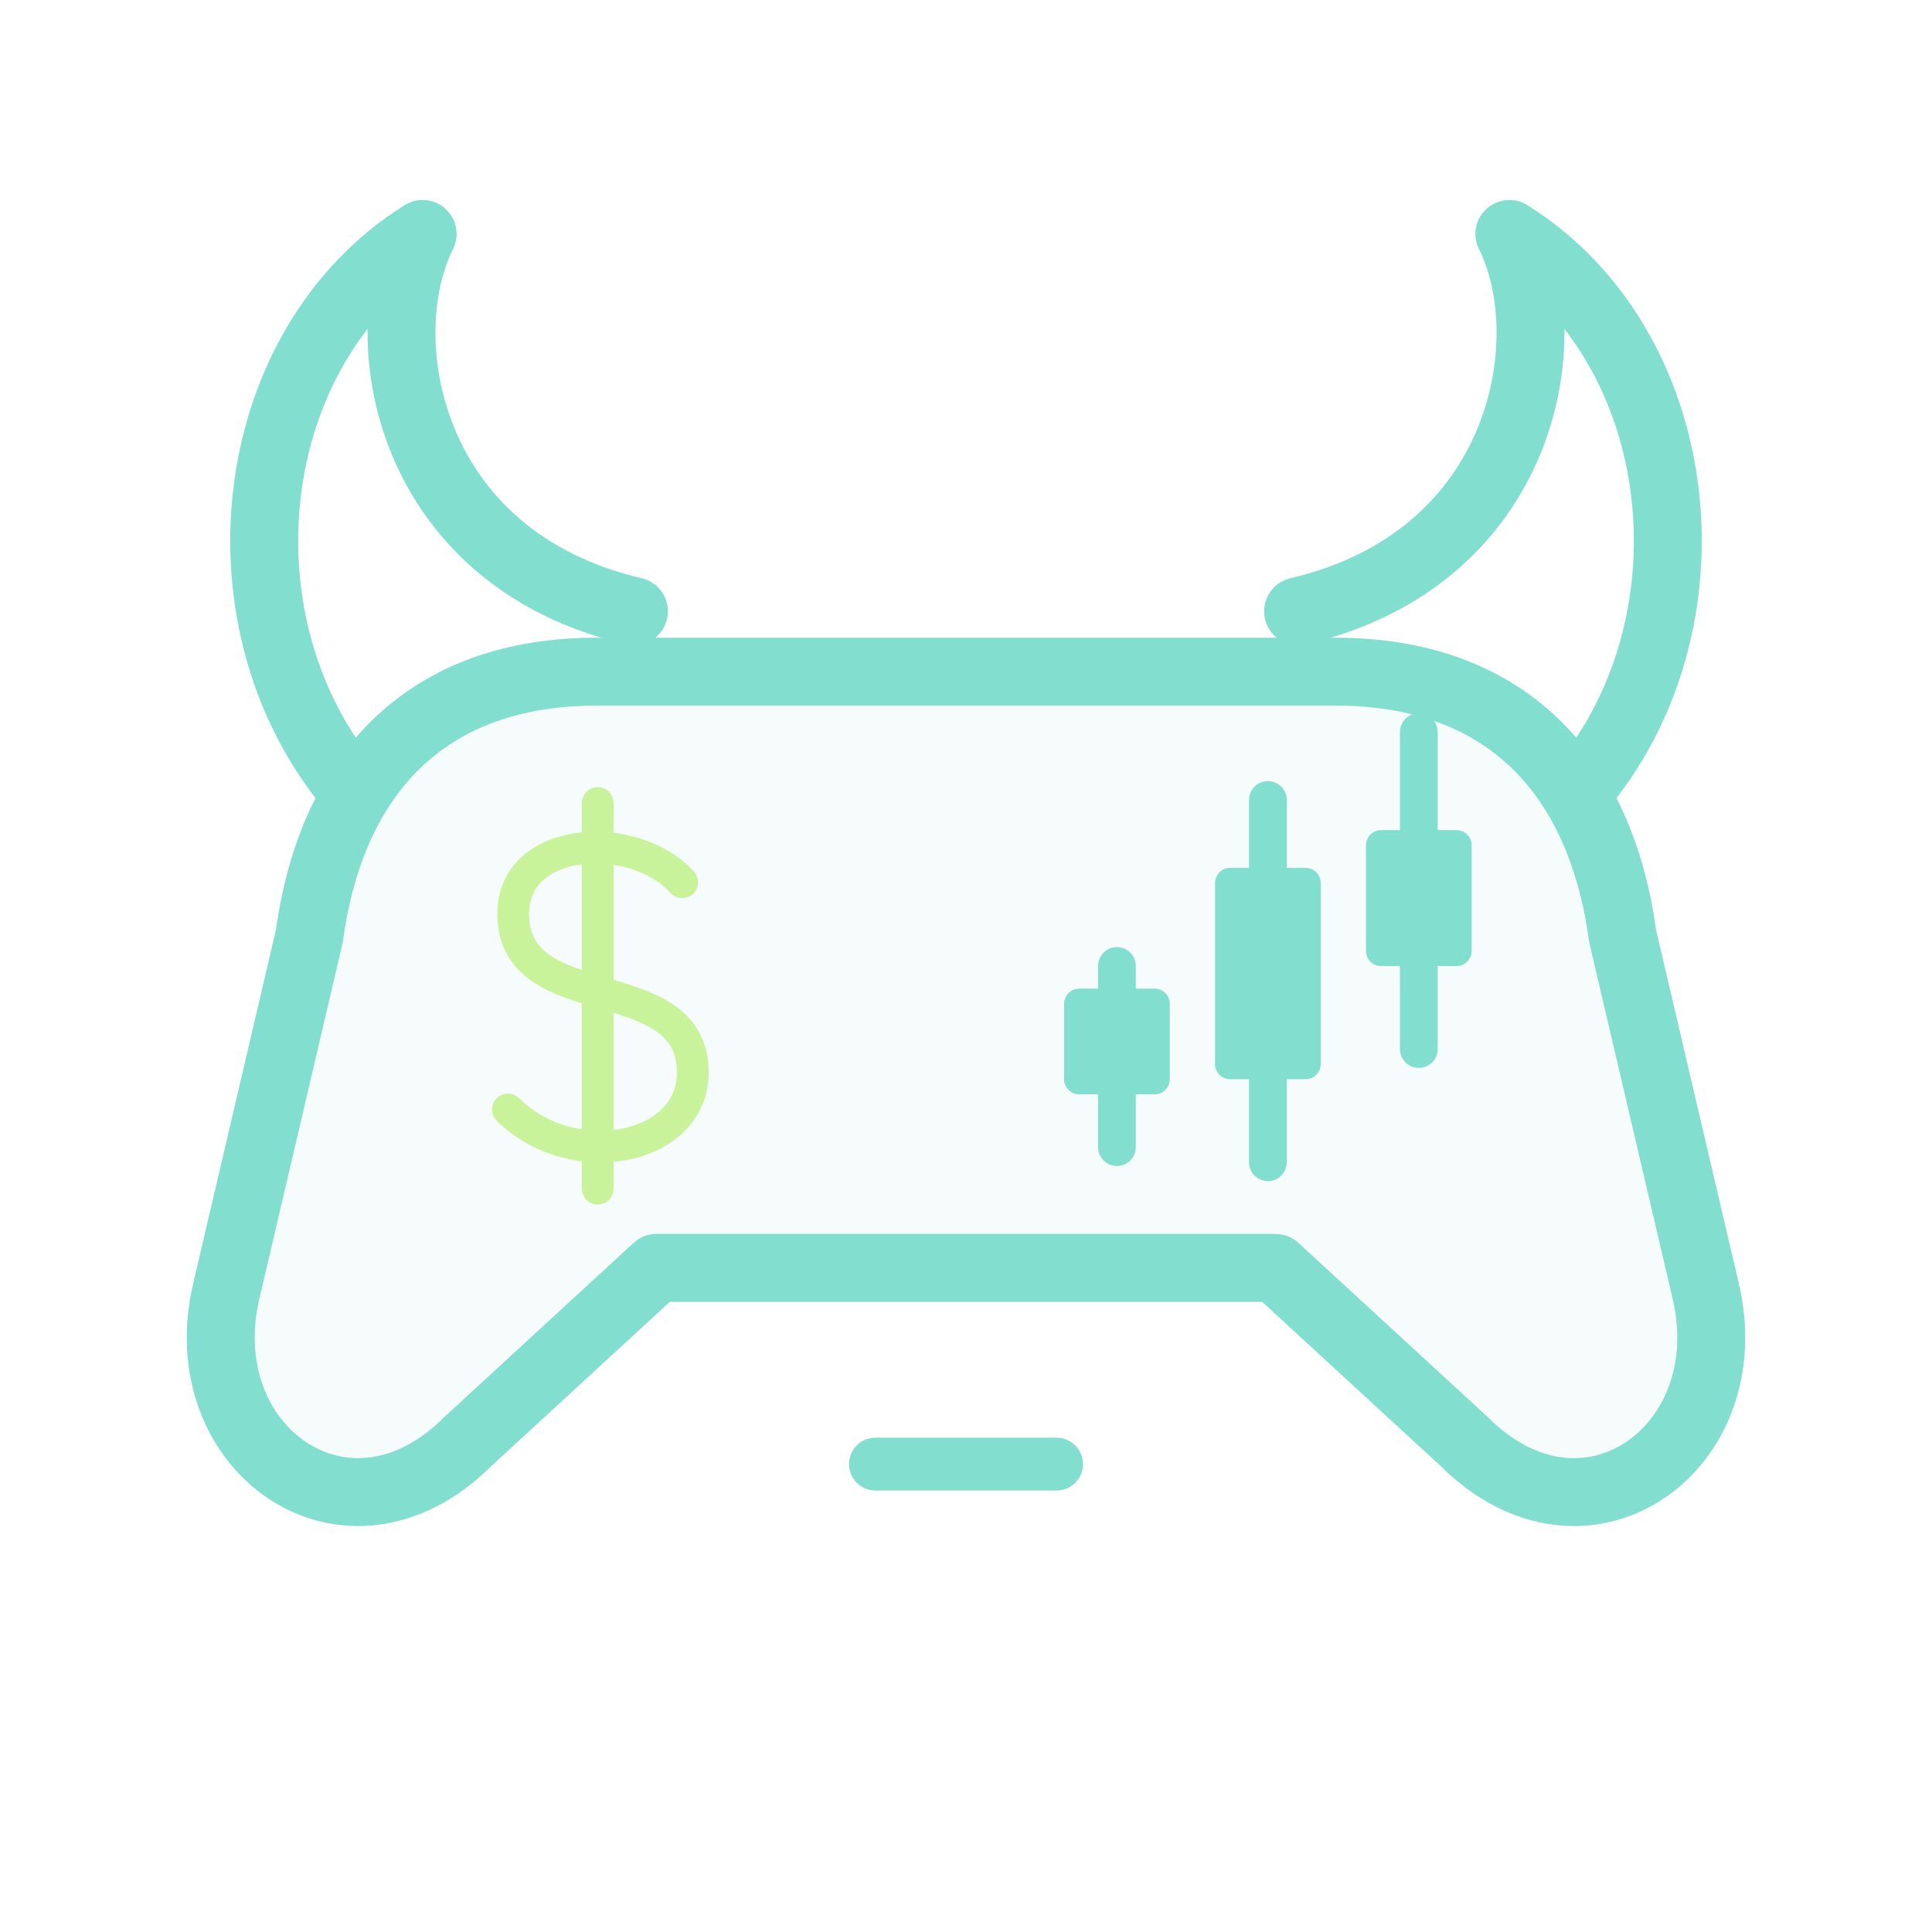
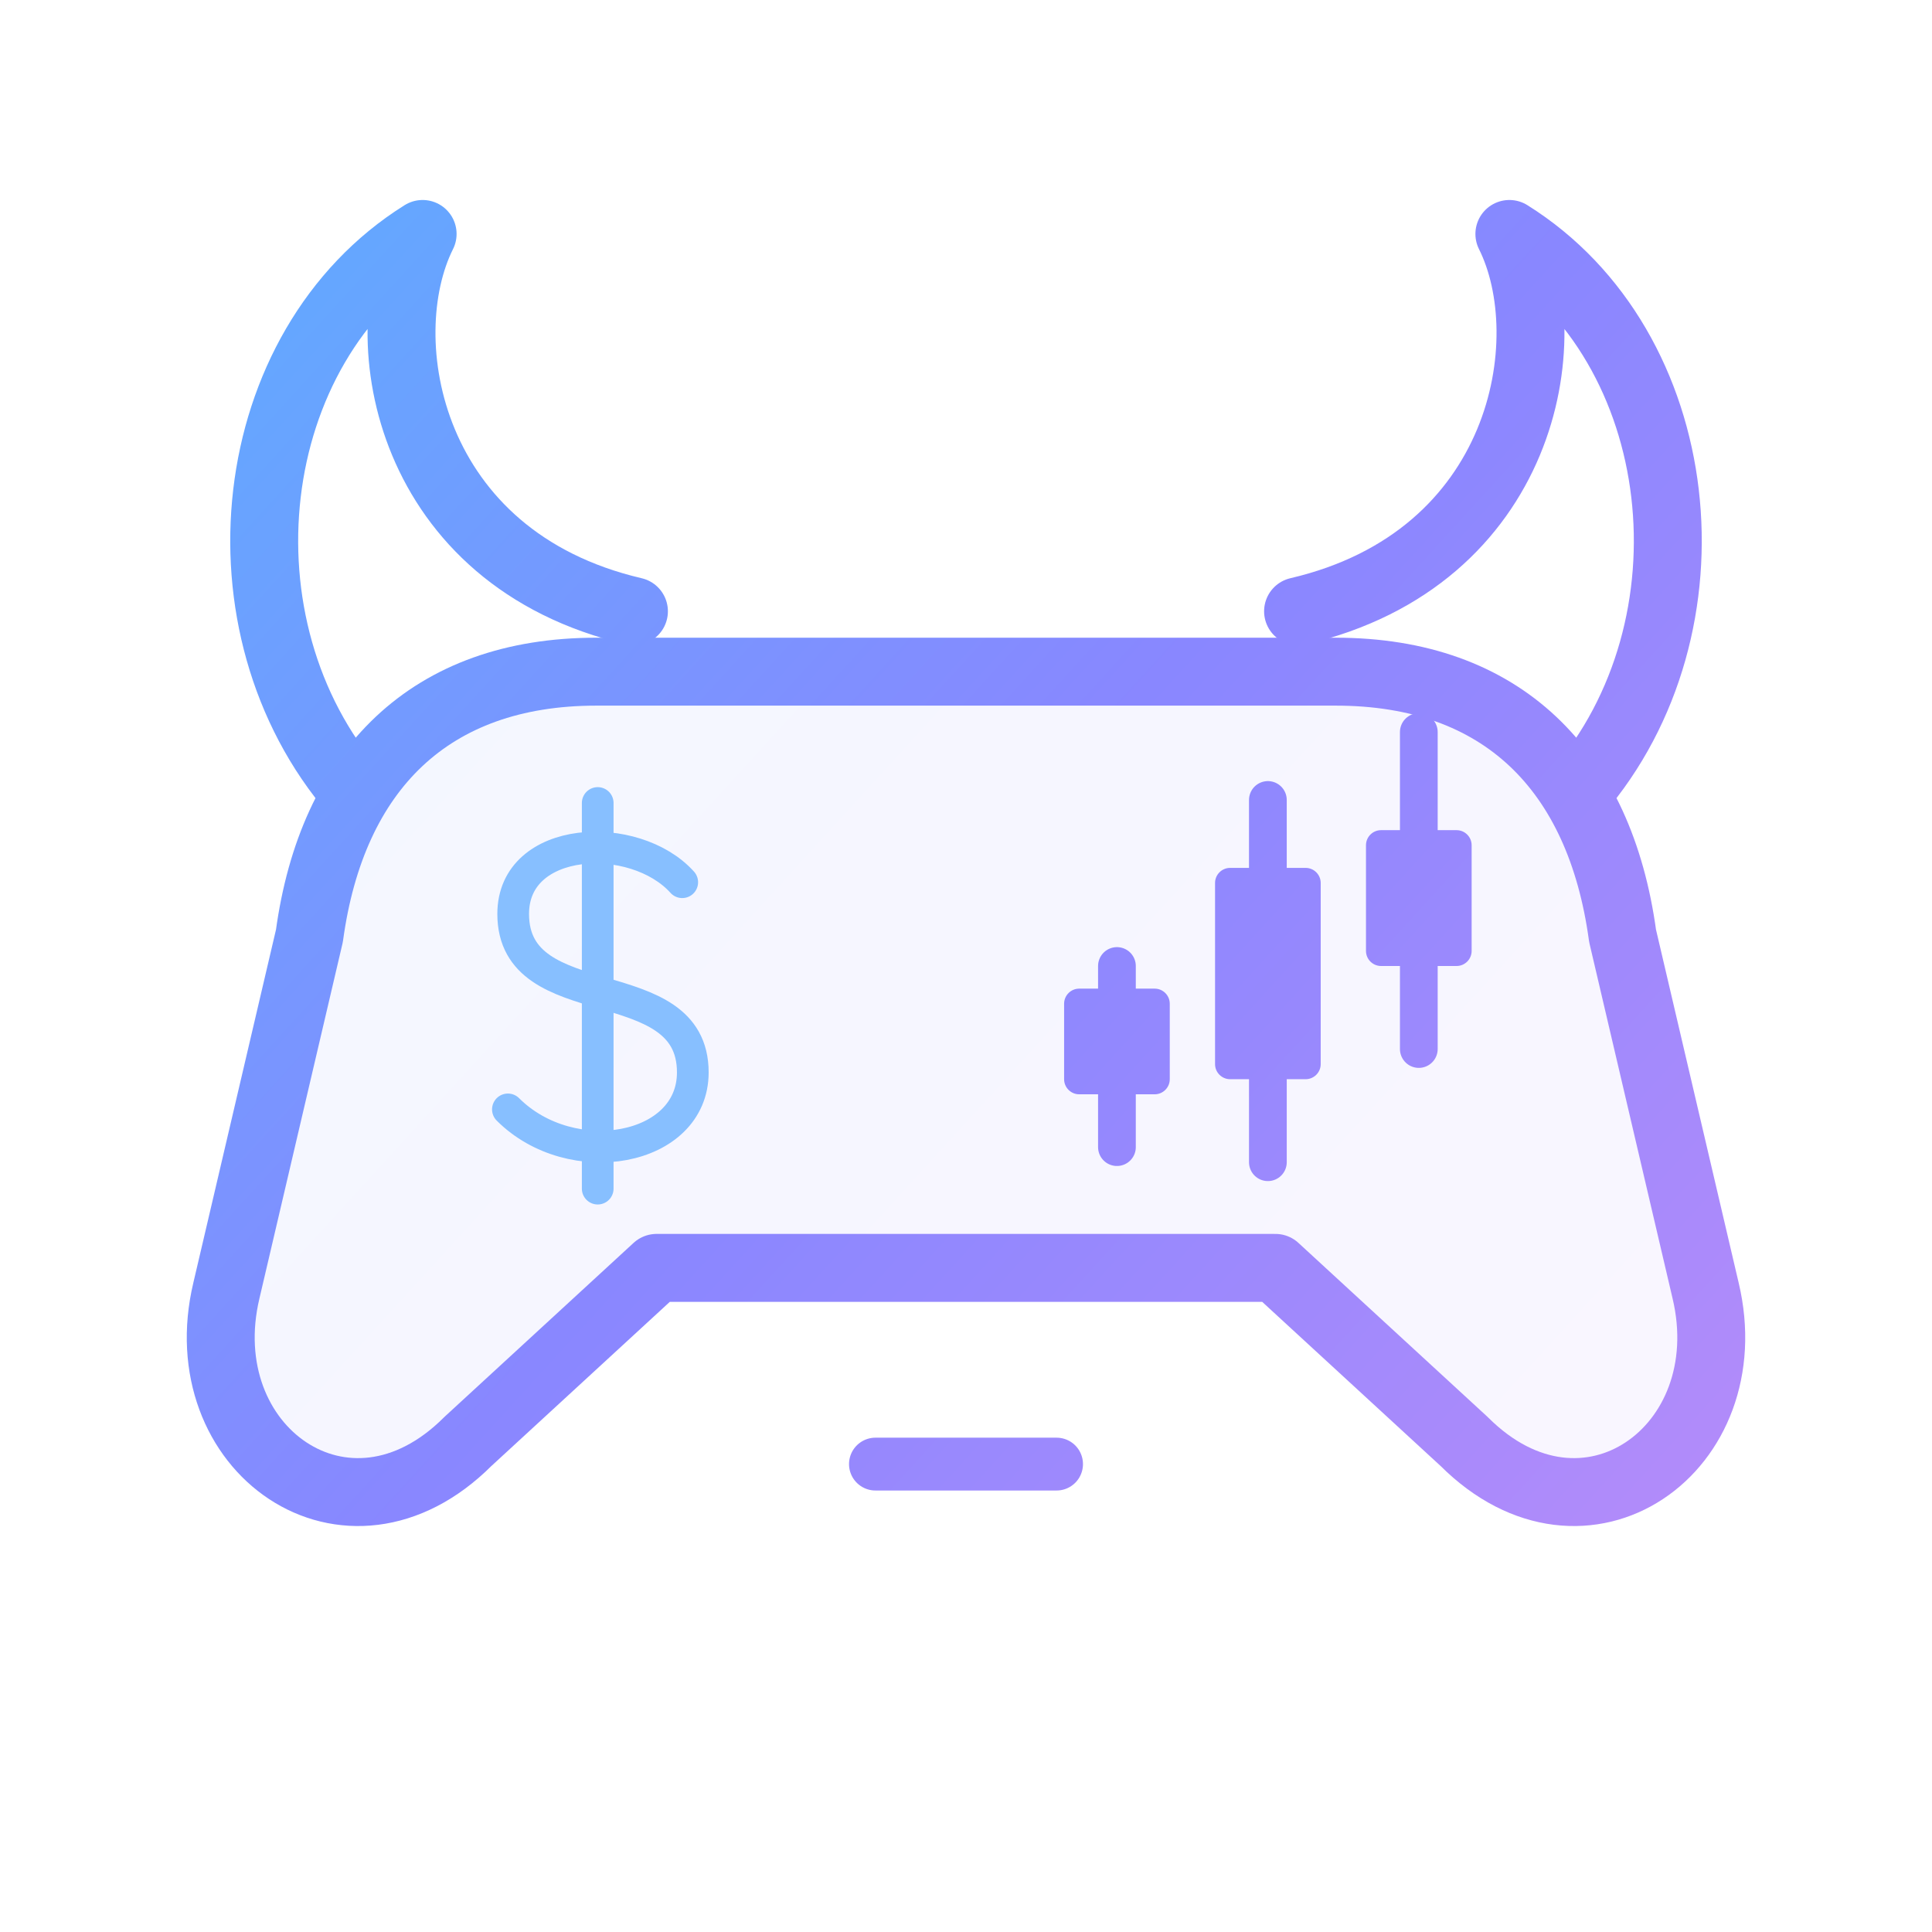
<svg xmlns="http://www.w3.org/2000/svg" viewBox="0 0 256 256" width="256" height="256" role="img" aria-labelledby="title">
-   <path d="M84 81C54 74 49 45 56 31c-24 15-28 52-9 74m125-24c30-7 35-36 28-50 24 15 28 52 9 74" fill="none" stroke="#82DECF" stroke-width="9" stroke-linecap="round" stroke-linejoin="round" />
-   <path d="M79 89h98c22 0 35 13 38 35l11 47c5 21-16 36-32 20l-25-23H87l-25 23c-16 16-37 1-32-20l11-47c3-22 16-35 38-35Z" fill="#82DECF" fill-opacity=".08" stroke="#82DECF" stroke-width="9" stroke-linejoin="round" />
-   <g transform="translate(61 105) scale(0.7)" fill="none" stroke="#C8F39A" stroke-width="6" stroke-linecap="round" stroke-linejoin="round">
+   <defs>
+     <linearGradient id="brand-gradient" x1="36" y1="36" x2="218" y2="202" gradientUnits="userSpaceOnUse">
+       <stop stop-color="#63A8FF" />
+       <stop offset=".5" stop-color="#8987FF" />
+       <stop offset="1" stop-color="#B18BFA" />
+     </linearGradient>
+   </defs>
+   <path d="M84 81C54 74 49 45 56 31c-24 15-28 52-9 74m125-24c30-7 35-36 28-50 24 15 28 52 9 74" fill="none" stroke="url(#brand-gradient)" stroke-width="9" stroke-linecap="round" stroke-linejoin="round" />
+   <path d="M79 89h98c22 0 35 13 38 35l11 47c5 21-16 36-32 20l-25-23H87l-25 23c-16 16-37 1-32-20l11-47c3-22 16-35 38-35Z" fill="url(#brand-gradient)" fill-opacity=".08" stroke="url(#brand-gradient)" stroke-width="9" stroke-linejoin="round" />
+   <g transform="translate(61 105) scale(0.7)" fill="none" stroke="#87BFFF" stroke-width="6" stroke-linecap="round" stroke-linejoin="round">
    <path d="M42 17C33 7 10 8 10 23c0 20 34 10 34 30 0 15-23 19-35 7" />
    <path d="M26 2v73" />
  </g>
-   <path d="M148 152v-24m20 26v-48m20 33V97" stroke="#82DECF" stroke-width="5" stroke-linecap="round" />
-   <rect x="141" y="131" width="14" height="14" rx="2" fill="#82DECF" />
-   <rect x="161" y="115" width="14" height="28" rx="2" fill="#82DECF" />
-   <rect x="181" y="110" width="14" height="18" rx="2" fill="#82DECF" />
-   <path d="M116 194h24" stroke="#82DECF" stroke-width="7" stroke-linecap="round" />
+   <path d="M148 152v-24m20 26v-48m20 33V97" stroke="url(#brand-gradient)" stroke-width="5" stroke-linecap="round" />
+   <rect x="141" y="131" width="14" height="14" rx="2" fill="url(#brand-gradient)" />
+   <rect x="161" y="115" width="14" height="28" rx="2" fill="url(#brand-gradient)" />
+   <rect x="181" y="110" width="14" height="18" rx="2" fill="url(#brand-gradient)" />
+   <path d="M116 194h24" stroke="url(#brand-gradient)" stroke-width="7" stroke-linecap="round" />
</svg>
